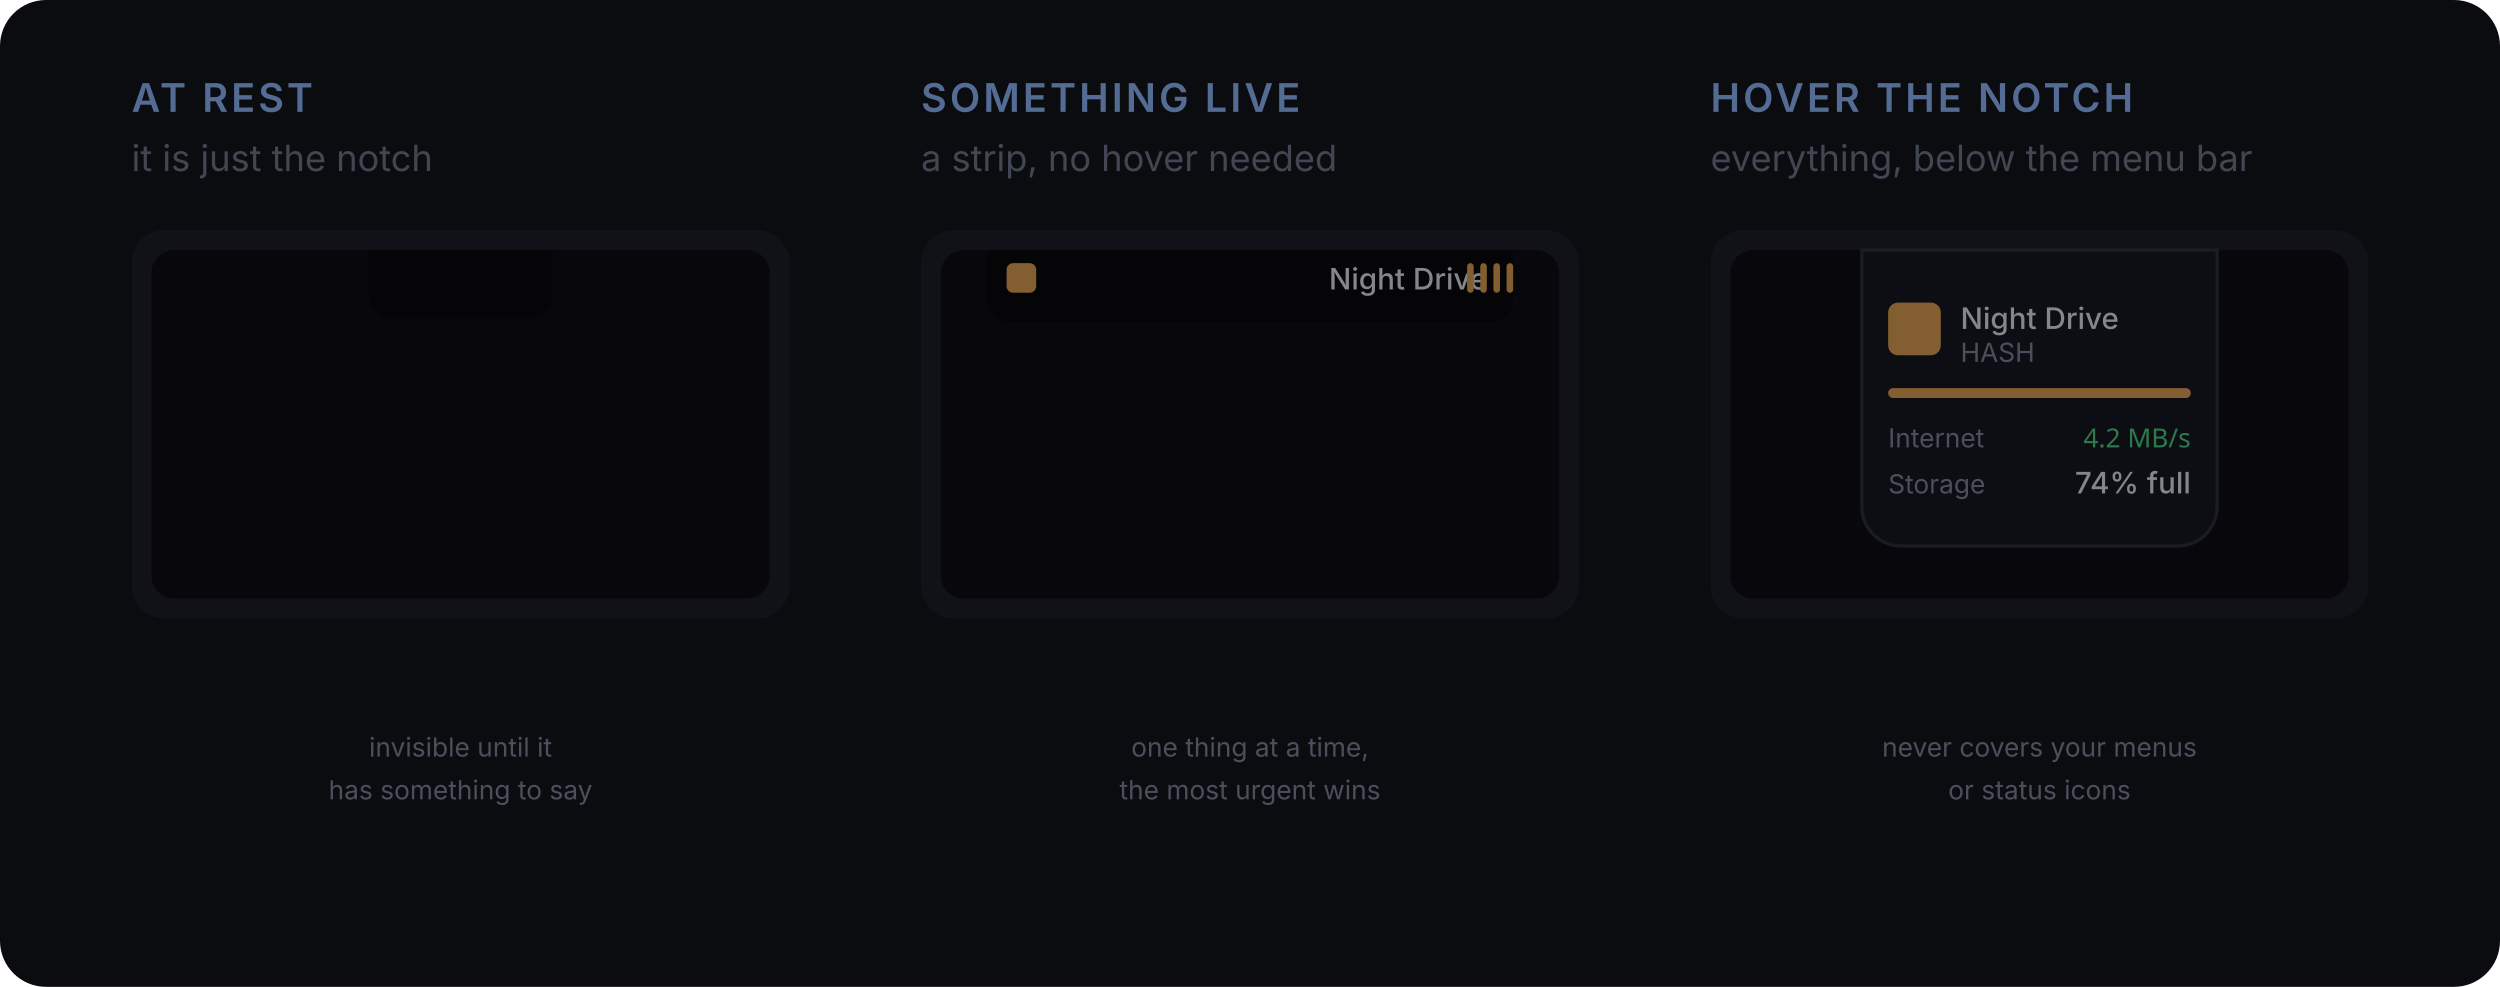
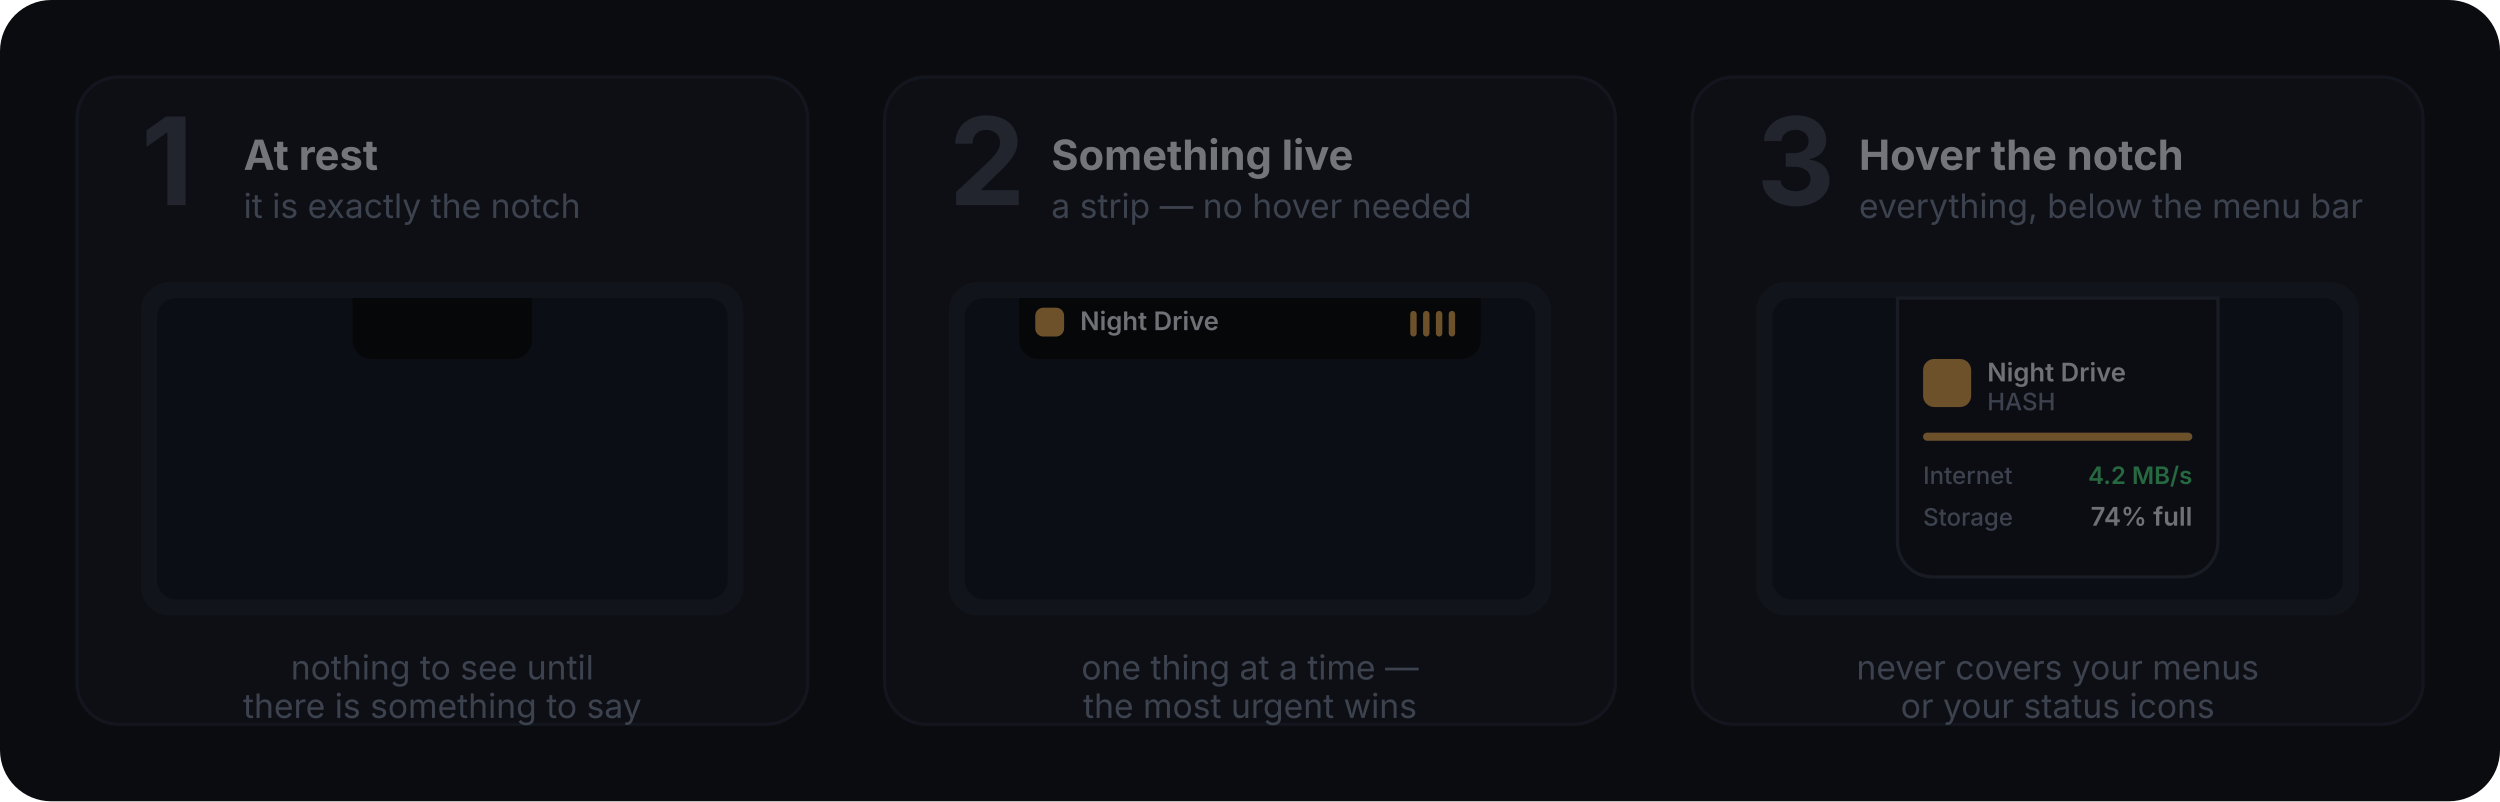
- <svg xmlns="http://www.w3.org/2000/svg" viewBox="0 0 760 300" width="760" height="300" role="img" aria-label="The notch at rest, then a slim live strip beside it showing a track, then the full panel dropped below it.">
+ <svg xmlns="http://www.w3.org/2000/svg" viewBox="0 0 780 250" width="780" height="250" role="img" aria-label="Three states. At rest the island is exactly the notch. When something is playing a slim strip appears beside the notch. Hovering the notch drops the full panel below the menu bar.">
  <style>
-     .bg      { fill: #0B0C10; }
-     .lid     { fill: #16181F; }
-     .screen  { fill: #05060A; }
-     .notch   { fill: #000; }
-     .label   { fill: #8FBAFF; font: 600 12px ui-sans-serif, -apple-system, "SF Pro Text", system-ui, sans-serif; letter-spacing: .08em; }
-     .cap     { fill: #6C7689; font: 400 11px ui-sans-serif, -apple-system, "SF Pro Text", system-ui, sans-serif; }
-     .txt     { fill: #E8EBF2; font: 500 9px ui-sans-serif, -apple-system, "SF Pro Text", system-ui, sans-serif; }
-     .dim     { fill: #7E879B; font: 400 8px ui-sans-serif, -apple-system, "SF Pro Text", system-ui, sans-serif; }
-     .accent  { fill: #E5A34B; }
-     .green   { fill: #47D67A; }
+     text { font-family: ui-sans-serif, -apple-system, "SF Pro Text", "Segoe UI", system-ui, sans-serif; }
+     .num   { fill:#3D4353; font-size:38px; font-weight:700; }
+     .head  { fill:#F2F5FA; font-size:13px; font-weight:650; }
+     .sub   { fill:#78829A; font-size:10.5px; }
+     .ui    { fill:#E8EBF2; font-size:8px; font-weight:600; }
+     .uidim { fill:#79839A; font-size:7.5px; font-weight:500; }
+     .amber { fill:#E5A34B; }
+     .green { fill:#47D67A; }
+     .bar-t { fill:#8FBAFF; }

-     /* Each panel breathes in turn, so the eye is walked left to right. */
-     .step    { opacity: .55; transform-origin: center; animation: wake 6s ease-in-out infinite; }
-     .s2      { animation-delay: 2s; }
-     .s3      { animation-delay: 4s; }
-     @keyframes wake {
-       0%, 8%    { opacity: .55; }
-       14%, 30%  { opacity: 1; }
-       38%, 100% { opacity: .55; }
+     /* transform-box is what makes transform-origin mean the element's own box.
+        Without it SVG resolves the origin against the whole canvas, which threw
+        every animated part clean across the picture. */
+     .anim { transform-box: fill-box; }
+ 
+     /* Each card lifts in turn, walking the eye left to right. */
+     .card { opacity:.45; transform-box: fill-box; transform-origin: 50% 100%;
+             animation: lift 7.5s cubic-bezier(.4,0,.2,1) infinite; }
+     .c2 { animation-delay: 2.5s; }
+     .c3 { animation-delay: 5s; }
+     @keyframes lift {
+       0%,4%    { opacity:.45; transform: translateY(0); }
+       10%,28%  { opacity:1;   transform: translateY(-4px); }
+       34%,100% { opacity:.45; transform: translateY(0); }
    }

-     /* The bars beside the track title, as if sound were moving them. */
-     .bar { animation: dance 1.1s ease-in-out infinite; transform-origin: bottom; }
-     .b2  { animation-delay: .18s; }
-     .b3  { animation-delay: .36s; }
-     .b4  { animation-delay: .54s; }
-     @keyframes dance {
-       0%, 100% { transform: scaleY(.35); }
-       50%      { transform: scaleY(1); }
-     }
+     .bar { transform-box: fill-box; transform-origin: 50% 100%;
+            animation: dance 1s ease-in-out infinite; }
+     .d1 { animation-delay:.0s } .d2 { animation-delay:.13s }
+     .d3 { animation-delay:.26s } .d4 { animation-delay:.39s }
+     @keyframes dance { 0%,100% { transform: scaleY(.3) } 50% { transform: scaleY(1) } }

-     /* The panel's progress line filling. */
-     .fill { animation: grow 6s ease-in-out infinite; transform-origin: left; }
-     @keyframes grow {
-       0%   { transform: scaleX(.06); }
-       70%  { transform: scaleX(.62); }
-       100% { transform: scaleX(.62); }
-     }
+     .fill { transform-box: fill-box; transform-origin: 0% 50%;
+             animation: grow 7.5s cubic-bezier(.4,0,.2,1) infinite; }
+     @keyframes grow { 0%,5% { transform: scaleX(.05) } 30%,100% { transform: scaleX(.66) } }

    @media (prefers-reduced-motion: reduce) {
-       .step, .bar, .fill { animation: none; opacity: 1; }
+       .card, .bar, .fill { animation: none; opacity: 1; }
+       .fill { transform: scaleX(.66); }
    }
  </style>
-   <rect class="bg" width="760" height="300" rx="14" />
-   <g class="step">
-     <text class="label" x="40" y="34">AT REST</text>
-     <text class="cap" x="40" y="52">it is just the notch</text>
-     <rect class="lid" x="40" y="70" width="200" height="118" rx="10" />
-     <rect class="screen" x="46" y="76" width="188" height="106" rx="7" />
-     <path class="notch" d="M112 76 h56 a8 8 0 0 1 0 0 v14 a7 7 0 0 1-7 7 h-42 a7 7 0 0 1-7-7 z" />
-     <text class="dim" x="140" y="230" text-anchor="middle">invisible until it</text>
-     <text class="dim" x="140" y="243" text-anchor="middle">has something to say</text>
+   <rect width="780" height="250" rx="16" fill="#0B0C10" />
+   <g class="card">
+     <rect x="24" y="24" width="228" height="202" rx="13" fill="#101219" stroke="#1E2230" />
+     <text class="num" x="44" y="64">1</text>
+     <text class="head" x="76" y="53">At rest</text>
+     <text class="sub" x="76" y="68">it is exactly the notch</text>
+     <rect x="44" y="88" width="188" height="104" rx="9" fill="#191C25" />
+     <rect x="49" y="93" width="178" height="94" rx="6" fill="#0C0F18" />
+     <path d="M110 93 h56 v13 a6 6 0 0 1-6 6 h-44 a6 6 0 0 1-6-6 z" fill="#000" />
+     <text class="sub" x="138" y="212" text-anchor="middle" font-size="9.5">nothing to see until</text>
+     <text class="sub" x="138" y="224" text-anchor="middle" font-size="9.5">there is something to say</text>
  </g>
-   <g class="step s2">
-     <text class="label" x="280" y="34">SOMETHING LIVE</text>
-     <text class="cap" x="280" y="52">a strip, no hover needed</text>
-     <rect class="lid" x="280" y="70" width="200" height="118" rx="10" />
-     <rect class="screen" x="286" y="76" width="188" height="106" rx="7" />
-     <path class="notch" d="M300 76 h160 a6 6 0 0 1 0 0 v15 a7 7 0 0 1-7 7 H307 a7 7 0 0 1-7-7 z" />
-     <rect class="accent" x="306" y="80" width="9" height="9" rx="2" />
-     <text class="txt" x="404" y="88">Night Drive</text>
-     <g class="accent">
-       <rect class="bar" x="446" y="80" width="2" height="9" rx="1" />
-       <rect class="bar b2" x="450" y="80" width="2" height="9" rx="1" />
-       <rect class="bar b3" x="454" y="80" width="2" height="9" rx="1" />
-       <rect class="bar b4" x="458" y="80" width="2" height="9" rx="1" />
+   <g class="card c2">
+     <rect x="276" y="24" width="228" height="202" rx="13" fill="#101219" stroke="#1E2230" />
+     <text class="num" x="296" y="64">2</text>
+     <text class="head" x="328" y="53">Something live</text>
+     <text class="sub" x="328" y="68">a strip — no hover needed</text>
+     <rect x="296" y="88" width="188" height="104" rx="9" fill="#191C25" />
+     <rect x="301" y="93" width="178" height="94" rx="6" fill="#0C0F18" />
+     <path d="M318 93 h144 v13 a6 6 0 0 1-6 6 H324 a6 6 0 0 1-6-6 z" fill="#000" />
+     <rect class="amber" x="323" y="96" width="9" height="9" rx="2.5" />
+     <text class="ui" x="337" y="103">Night Drive</text>
+     <g class="amber">
+       <rect class="bar d1" x="440" y="97" width="2" height="8" rx="1" />
+       <rect class="bar d2" x="444" y="97" width="2" height="8" rx="1" />
+       <rect class="bar d3" x="448" y="97" width="2" height="8" rx="1" />
+       <rect class="bar d4" x="452" y="97" width="2" height="8" rx="1" />
    </g>
-     <text class="dim" x="380" y="230" text-anchor="middle">one thing at a time,</text>
-     <text class="dim" x="380" y="243" text-anchor="middle">the most urgent wins</text>
+     <text class="sub" x="390" y="212" text-anchor="middle" font-size="9.5">one thing at a time —</text>
+     <text class="sub" x="390" y="224" text-anchor="middle" font-size="9.5">the most urgent wins</text>
  </g>
-   <g class="step s3">
-     <text class="label" x="520" y="34">HOVER THE NOTCH</text>
-     <text class="cap" x="520" y="52">everything, below the menu bar</text>
-     <rect class="lid" x="520" y="70" width="200" height="118" rx="10" />
-     <rect class="screen" x="526" y="76" width="188" height="106" rx="7" />
-     <path class="notch" d="M592 76 h56 v10 a6 6 0 0 1-6 6 h-44 a6 6 0 0 1-6-6 z" />
-     <path d="M566 76 h108 v78 a12 12 0 0 1-12 12 H578 a12 12 0 0 1-12-12 z" fill="#0E1016" stroke="#262A35" stroke-width="1" />
-     <rect class="accent" x="574" y="92" width="16" height="16" rx="3" />
-     <text class="txt" x="596" y="100">Night Drive</text>
-     <text class="dim" x="596" y="110">HASH</text>
-     <rect x="574" y="118" width="92" height="3" rx="1.5" fill="#252A36" />
-     <rect class="fill accent" x="574" y="118" width="92" height="3" rx="1.5" />
-     <text class="dim" x="574" y="136">Internet</text>
-     <text class="green" x="666" y="136" text-anchor="end" style="font:500 8px ui-sans-serif,system-ui">4.2 MB/s</text>
-     <text class="dim" x="574" y="150">Storage</text>
-     <text class="txt" x="666" y="150" text-anchor="end">74% full</text>
-     <text class="dim" x="620" y="230" text-anchor="middle">never covers your menus</text>
-     <text class="dim" x="620" y="243" text-anchor="middle">or status icons</text>
+   <g class="card c3">
+     <rect x="528" y="24" width="228" height="202" rx="13" fill="#101219" stroke="#1E2230" />
+     <text class="num" x="548" y="64">3</text>
+     <text class="head" x="580" y="53">Hover the notch</text>
+     <text class="sub" x="580" y="68">everything, below the menu bar</text>
+     <rect x="548" y="88" width="188" height="104" rx="9" fill="#191C25" />
+     <rect x="553" y="93" width="178" height="94" rx="6" fill="#0C0F18" />
+     <path d="M614 93 h56 v13 a6 6 0 0 1-6 6 h-44 a6 6 0 0 1-6-6 z" fill="#000" />
+     <path d="M592 93 h100 v76 a11 11 0 0 1-11 11 H603 a11 11 0 0 1-11-11 z" fill="#0C0E15" stroke="#2A2F3C" stroke-width="1" />
+     <rect class="amber" x="600" y="112" width="15" height="15" rx="3.5" />
+     <text class="ui" x="620" y="119">Night Drive</text>
+     <text class="uidim" x="620" y="128">HASH</text>
+     <rect x="600" y="135" width="84" height="2.5" rx="1.25" fill="#242936" />
+     <rect class="fill amber" x="600" y="135" width="84" height="2.5" rx="1.25" />
+     <text class="uidim" x="600" y="151">Internet</text>
+     <text class="green" x="684" y="151" text-anchor="end" font-size="7.5" font-weight="600">4.2 MB/s</text>
+     <text class="uidim" x="600" y="164">Storage</text>
+     <text class="ui" x="684" y="164" text-anchor="end">74% full</text>
+     <text class="sub" x="642" y="212" text-anchor="middle" font-size="9.5">never covers your menus</text>
+     <text class="sub" x="642" y="224" text-anchor="middle" font-size="9.5">or your status icons</text>
  </g>
</svg>
